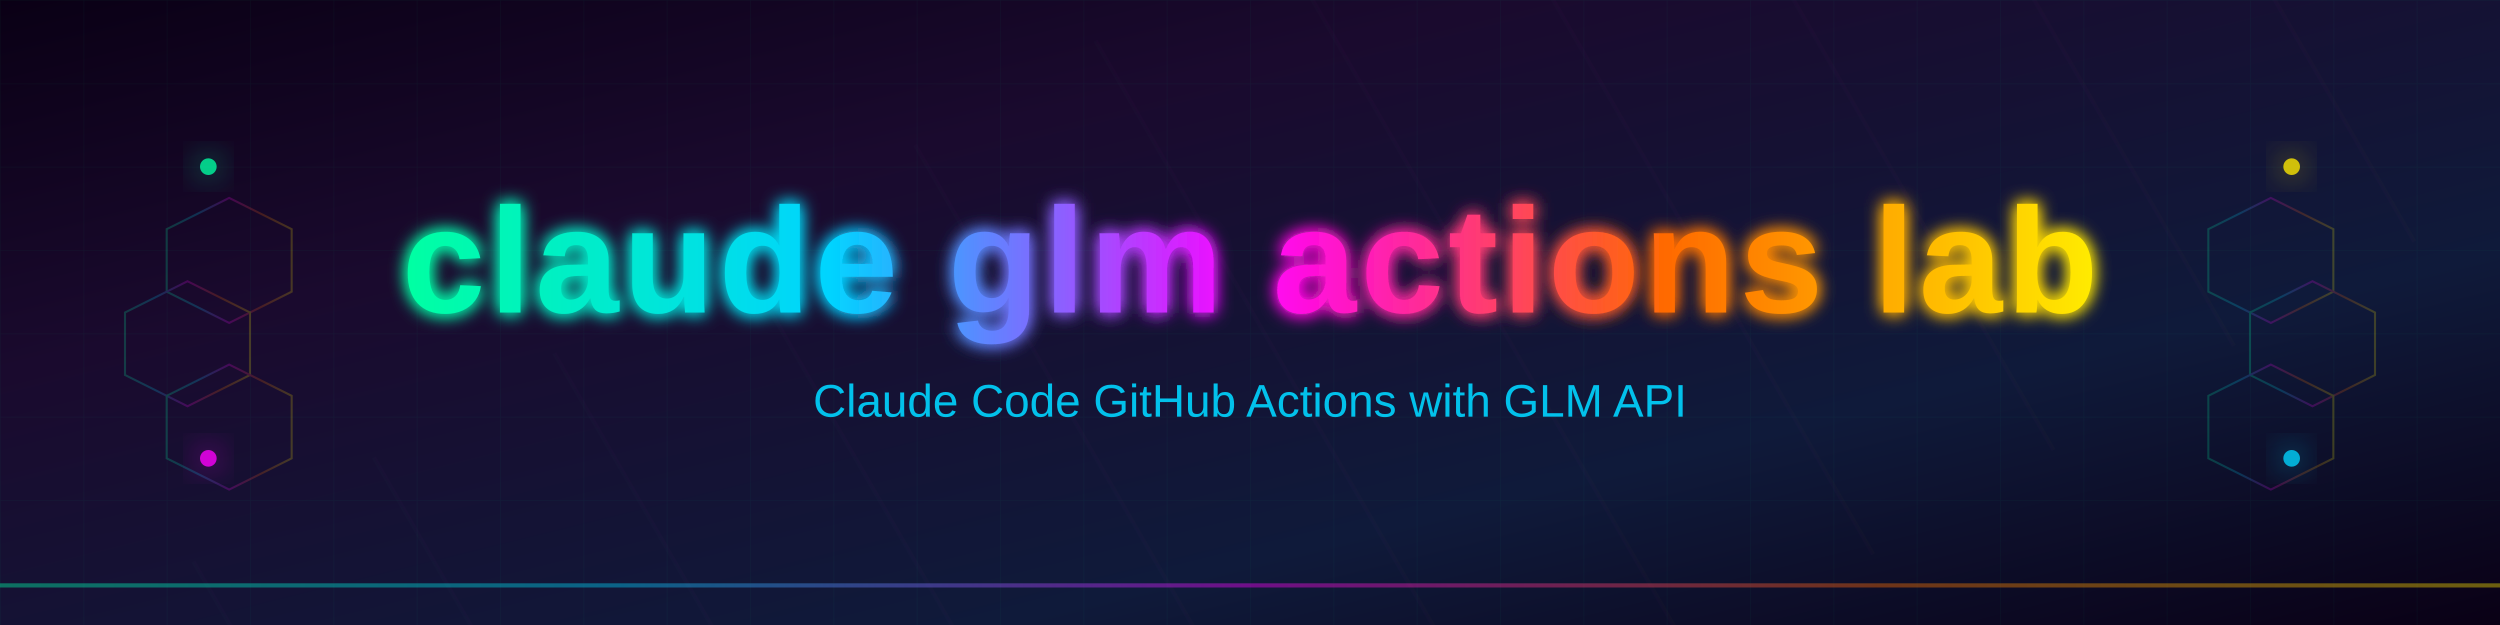
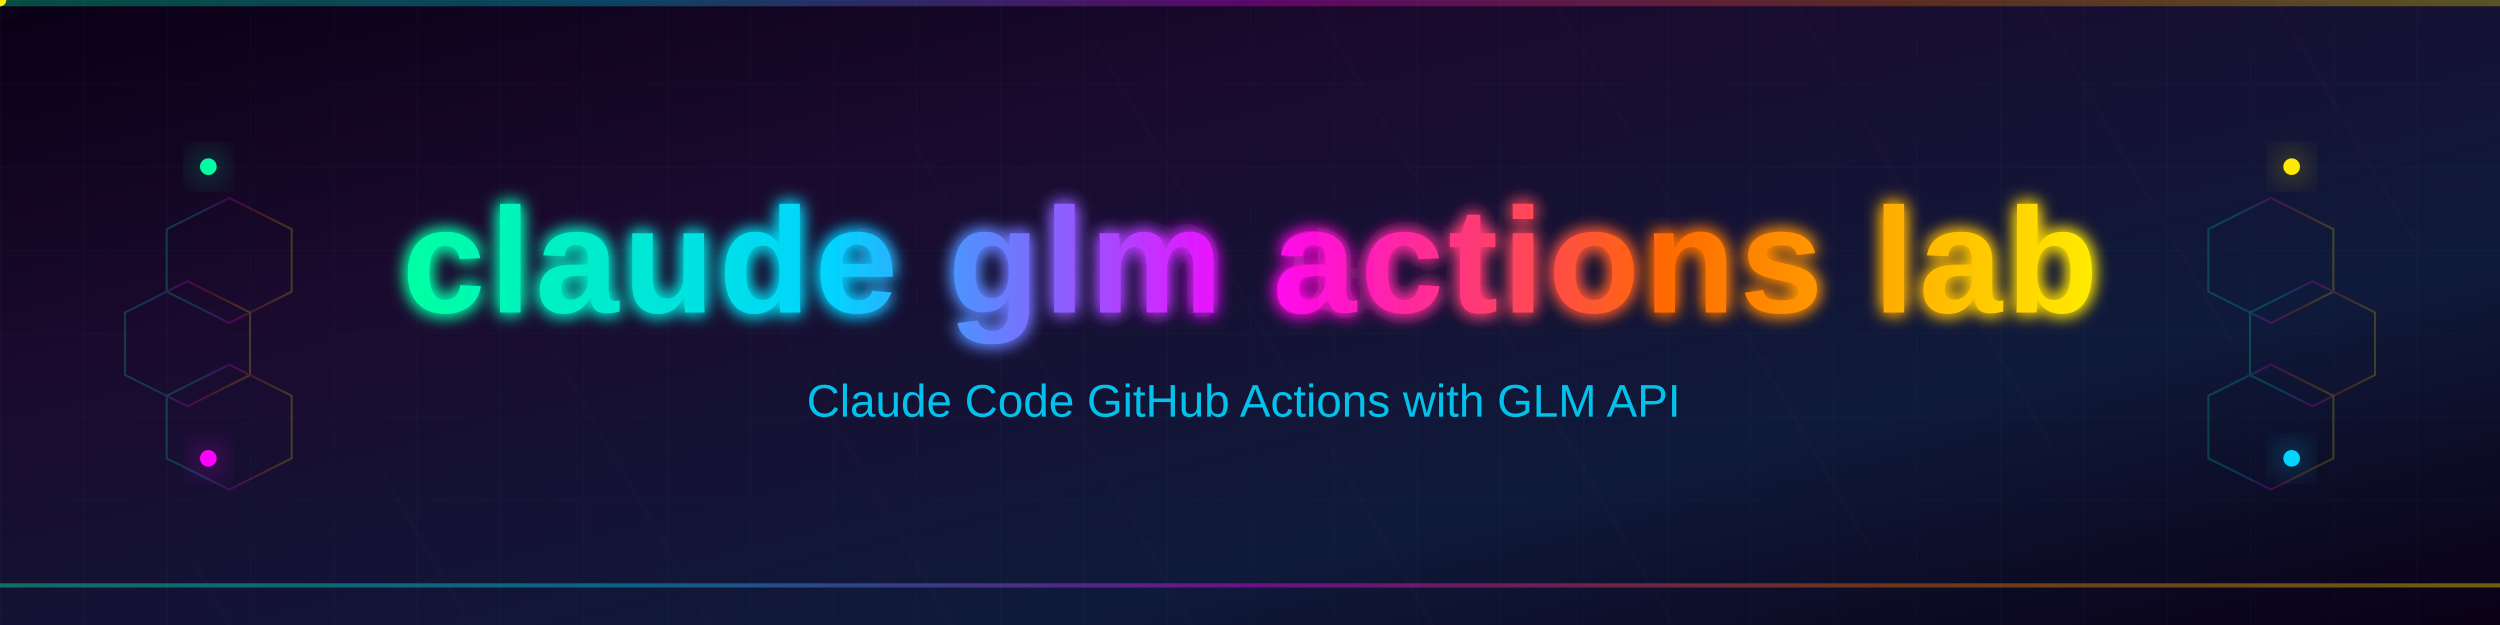
<svg xmlns="http://www.w3.org/2000/svg" viewBox="0 0 1200 300" width="1200" height="300">
  <defs>
    <linearGradient id="bg-gradient" x1="0%" y1="0%" x2="100%" y2="100%">
      <stop offset="0%" style="stop-color:#0a0015;stop-opacity:1" />
      <stop offset="30%" style="stop-color:#1a0a2e;stop-opacity:1" />
      <stop offset="70%" style="stop-color:#0f1a3a;stop-opacity:1" />
      <stop offset="100%" style="stop-color:#0a0015;stop-opacity:1" />
    </linearGradient>
    <linearGradient id="text-gradient" x1="0%" y1="0%" x2="100%" y2="0%">
-       <stop offset="0%" style="stop-color:#00ffa3;stop-opacity:1" />
-       <stop offset="25%" style="stop-color:#00d4ff;stop-opacity:1" />
-       <stop offset="50%" style="stop-color:#ff00ff;stop-opacity:1" />
-       <stop offset="75%" style="stop-color:#ff6b00;stop-opacity:1" />
-       <stop offset="100%" style="stop-color:#ffea00;stop-opacity:1" />
+       <stop offset="0%" style="stop-color:#00ffa3;stop-opacity:1">
+         <animate attributeName="stop-color" values="#00ffa3;#00d4ff;#ff00ff;#ff6b00;#ffea00;#00ffa3" dur="8s" repeatCount="indefinite" />
+       </stop>
+       <stop offset="25%" style="stop-color:#00d4ff;stop-opacity:1">
+         <animate attributeName="stop-color" values="#00d4ff;#ff00ff;#ff6b00;#ffea00;#00ffa3;#00d4ff" dur="8s" repeatCount="indefinite" />
+       </stop>
+       <stop offset="50%" style="stop-color:#ff00ff;stop-opacity:1">
+         <animate attributeName="stop-color" values="#ff00ff;#ff6b00;#ffea00;#00ffa3;#00d4ff;#ff00ff" dur="8s" repeatCount="indefinite" />
+       </stop>
+       <stop offset="75%" style="stop-color:#ff6b00;stop-opacity:1">
+         <animate attributeName="stop-color" values="#ff6b00;#ffea00;#00ffa3;#00d4ff;#ff00ff;#ff6b00" dur="8s" repeatCount="indefinite" />
+       </stop>
+       <stop offset="100%" style="stop-color:#ffea00;stop-opacity:1">
+         <animate attributeName="stop-color" values="#ffea00;#00ffa3;#00d4ff;#ff00ff;#ff6b00;#ffea00" dur="8s" repeatCount="indefinite" />
+       </stop>
    </linearGradient>
    <linearGradient id="glow-gradient" x1="0%" y1="0%" x2="100%" y2="0%">
      <stop offset="0%" style="stop-color:#00ffa3;stop-opacity:0.4" />
      <stop offset="50%" style="stop-color:#ff00ff;stop-opacity:0.4" />
      <stop offset="100%" style="stop-color:#ffea00;stop-opacity:0.4" />
    </linearGradient>
    <linearGradient id="stripe-gradient" x1="0%" y1="0%" x2="100%" y2="100%">
      <stop offset="0%" style="stop-color:#00ffa3;stop-opacity:0.05" />
      <stop offset="50%" style="stop-color:#ff00ff;stop-opacity:0.05" />
      <stop offset="100%" style="stop-color:#ffea00;stop-opacity:0.05" />
    </linearGradient>
    <filter id="glow" x="-50%" y="-50%" width="200%" height="200%">
-       <feGaussianBlur stdDeviation="4" result="coloredBlur" />
+       <feGaussianBlur stdDeviation="4" result="coloredBlur">
+         <animate attributeName="stdDeviation" values="4;6;4" dur="3s" repeatCount="indefinite" />
+       </feGaussianBlur>
      <feMerge>
        <feMergeNode in="coloredBlur" />
        <feMergeNode in="coloredBlur" />
        <feMergeNode in="SourceGraphic" />
      </feMerge>
    </filter>
    <filter id="intense-glow" x="-100%" y="-100%" width="300%" height="300%">
-       <feGaussianBlur stdDeviation="8" result="coloredBlur" />
+       <feGaussianBlur stdDeviation="8" result="coloredBlur">
+         <animate attributeName="stdDeviation" values="8;12;8" dur="2s" repeatCount="indefinite" />
+       </feGaussianBlur>
      <feMerge>
        <feMergeNode in="coloredBlur" />
        <feMergeNode in="SourceGraphic" />
      </feMerge>
    </filter>
    <pattern id="cyber-grid" width="40" height="40" patternUnits="userSpaceOnUse">
      <path d="M 40 0 L 0 0 0 40" fill="none" stroke="#00ffa3" stroke-width="0.5" stroke-opacity="0.1" />
    </pattern>
+     <style>
+       @keyframes pulse {
+         0%, 100% { opacity: 0.8; r: 4; }
+         50% { opacity: 1; r: 6; }
+       }
+       @keyframes rotateHex {
+         0% { transform: rotate(0deg); transform-origin: center; }
+         100% { transform: rotate(360deg); transform-origin: center; }
+       }
+       @keyframes floatLine {
+         0% { transform: translateX(-100px); opacity: 0; }
+         50% { opacity: 0.5; }
+         100% { transform: translateX(1300px); opacity: 0; }
+       }
+       @keyframes scanline {
+         0% { transform: translateY(-50px); opacity: 0; }
+         50% { opacity: 0.3; }
+         100% { transform: translateY(350px); opacity: 0; }
+       }
+       .orb {
+         animation: pulse 2s ease-in-out infinite;
+       }
+       .orb-delay-1 { animation-delay: 0.5s; }
+       .orb-delay-2 { animation-delay: 1s; }
+       .orb-delay-3 { animation-delay: 1.5s; }
+       .hexagon {
+         animation: rotateHex 20s linear infinite;
+         transform-origin: center;
+       }
+       .scanline {
+         animation: scanline 4s linear infinite;
+       }
+     </style>
  </defs>
  <rect width="1200" height="300" fill="url(#bg-gradient)" />
  <rect width="1200" height="300" fill="url(#cyber-grid)" opacity="0.5" />
  <g opacity="0.3">
-     <rect x="0" y="0" width="2" height="400" fill="url(#stripe-gradient)" transform="rotate(-30 600 150)" />
-     <rect x="100" y="0" width="2" height="400" fill="url(#stripe-gradient)" transform="rotate(-30 600 150)" />
-     <rect x="200" y="0" width="2" height="400" fill="url(#stripe-gradient)" transform="rotate(-30 600 150)" />
-     <rect x="300" y="0" width="2" height="400" fill="url(#stripe-gradient)" transform="rotate(-30 600 150)" />
-     <rect x="400" y="0" width="2" height="400" fill="url(#stripe-gradient)" transform="rotate(-30 600 150)" />
-     <rect x="500" y="0" width="2" height="400" fill="url(#stripe-gradient)" transform="rotate(-30 600 150)" />
-     <rect x="600" y="0" width="2" height="400" fill="url(#stripe-gradient)" transform="rotate(-30 600 150)" />
-     <rect x="700" y="0" width="2" height="400" fill="url(#stripe-gradient)" transform="rotate(-30 600 150)" />
-     <rect x="800" y="0" width="2" height="400" fill="url(#stripe-gradient)" transform="rotate(-30 600 150)" />
-     <rect x="900" y="0" width="2" height="400" fill="url(#stripe-gradient)" transform="rotate(-30 600 150)" />
-     <rect x="1000" y="0" width="2" height="400" fill="url(#stripe-gradient)" transform="rotate(-30 600 150)" />
-     <rect x="1100" y="0" width="2" height="400" fill="url(#stripe-gradient)" transform="rotate(-30 600 150)" />
-     <rect x="1200" y="0" width="2" height="400" fill="url(#stripe-gradient)" transform="rotate(-30 600 150)" />
+     <rect x="0" y="0" width="2" height="400" fill="url(#stripe-gradient)" transform="rotate(-30 600 150)">
+       <animateTransform attributeName="transform" type="translate" values="0,0; 50,0; 0,0" dur="10s" repeatCount="indefinite" />
+     </rect>
+     <rect x="100" y="0" width="2" height="400" fill="url(#stripe-gradient)" transform="rotate(-30 600 150)">
+       <animateTransform attributeName="transform" type="translate" values="0,0; 50,0; 0,0" dur="10s" repeatCount="indefinite" begin="0.5s" />
+     </rect>
+     <rect x="200" y="0" width="2" height="400" fill="url(#stripe-gradient)" transform="rotate(-30 600 150)">
+       <animateTransform attributeName="transform" type="translate" values="0,0; 50,0; 0,0" dur="10s" repeatCount="indefinite" begin="1s" />
+     </rect>
+     <rect x="300" y="0" width="2" height="400" fill="url(#stripe-gradient)" transform="rotate(-30 600 150)">
+       <animateTransform attributeName="transform" type="translate" values="0,0; 50,0; 0,0" dur="10s" repeatCount="indefinite" begin="1.5s" />
+     </rect>
+     <rect x="400" y="0" width="2" height="400" fill="url(#stripe-gradient)" transform="rotate(-30 600 150)">
+       <animateTransform attributeName="transform" type="translate" values="0,0; 50,0; 0,0" dur="10s" repeatCount="indefinite" begin="2s" />
+     </rect>
+     <rect x="500" y="0" width="2" height="400" fill="url(#stripe-gradient)" transform="rotate(-30 600 150)">
+       <animateTransform attributeName="transform" type="translate" values="0,0; 50,0; 0,0" dur="10s" repeatCount="indefinite" begin="2.5s" />
+     </rect>
+     <rect x="600" y="0" width="2" height="400" fill="url(#stripe-gradient)" transform="rotate(-30 600 150)">
+       <animateTransform attributeName="transform" type="translate" values="0,0; 50,0; 0,0" dur="10s" repeatCount="indefinite" begin="3s" />
+     </rect>
+     <rect x="700" y="0" width="2" height="400" fill="url(#stripe-gradient)" transform="rotate(-30 600 150)">
+       <animateTransform attributeName="transform" type="translate" values="0,0; 50,0; 0,0" dur="10s" repeatCount="indefinite" begin="3.5s" />
+     </rect>
+     <rect x="800" y="0" width="2" height="400" fill="url(#stripe-gradient)" transform="rotate(-30 600 150)">
+       <animateTransform attributeName="transform" type="translate" values="0,0; 50,0; 0,0" dur="10s" repeatCount="indefinite" begin="4s" />
+     </rect>
+     <rect x="900" y="0" width="2" height="400" fill="url(#stripe-gradient)" transform="rotate(-30 600 150)">
+       <animateTransform attributeName="transform" type="translate" values="0,0; 50,0; 0,0" dur="10s" repeatCount="indefinite" begin="4.5s" />
+     </rect>
+     <rect x="1000" y="0" width="2" height="400" fill="url(#stripe-gradient)" transform="rotate(-30 600 150)">
+       <animateTransform attributeName="transform" type="translate" values="0,0; 50,0; 0,0" dur="10s" repeatCount="indefinite" begin="5s" />
+     </rect>
+     <rect x="1100" y="0" width="2" height="400" fill="url(#stripe-gradient)" transform="rotate(-30 600 150)">
+       <animateTransform attributeName="transform" type="translate" values="0,0; 50,0; 0,0" dur="10s" repeatCount="indefinite" begin="5.5s" />
+     </rect>
+     <rect x="1200" y="0" width="2" height="400" fill="url(#stripe-gradient)" transform="rotate(-30 600 150)">
+       <animateTransform attributeName="transform" type="translate" values="0,0; 50,0; 0,0" dur="10s" repeatCount="indefinite" begin="6s" />
+     </rect>
  </g>
  <g stroke="url(#text-gradient)" stroke-width="1" fill="none" opacity="0.2">
-     <path d="M 80 110 L 110 95 L 140 110 L 140 140 L 110 155 L 80 140 Z" />
-     <path d="M 60 150 L 90 135 L 120 150 L 120 180 L 90 195 L 60 180 Z" />
-     <path d="M 80 190 L 110 175 L 140 190 L 140 220 L 110 235 L 80 220 Z" />
-     <path d="M 1060 110 L 1090 95 L 1120 110 L 1120 140 L 1090 155 L 1060 140 Z" />
-     <path d="M 1080 150 L 1110 135 L 1140 150 L 1140 180 L 1110 195 L 1080 180 Z" />
-     <path d="M 1060 190 L 1090 175 L 1120 190 L 1120 220 L 1090 235 L 1060 220 Z" />
+     <g class="hexagon" style="transform-origin: 110px 165px;">
+       <path d="M 80 110 L 110 95 L 140 110 L 140 140 L 110 155 L 80 140 Z" />
+       <path d="M 60 150 L 90 135 L 120 150 L 120 180 L 90 195 L 60 180 Z" />
+       <path d="M 80 190 L 110 175 L 140 190 L 140 220 L 110 235 L 80 220 Z" />
+     </g>
+     <g class="hexagon" style="transform-origin: 1090px 165px; animation-direction: reverse;">
+       <path d="M 1060 110 L 1090 95 L 1120 110 L 1120 140 L 1090 155 L 1060 140 Z" />
+       <path d="M 1080 150 L 1110 135 L 1140 150 L 1140 180 L 1110 195 L 1080 180 Z" />
+       <path d="M 1060 190 L 1090 175 L 1120 190 L 1120 220 L 1090 235 L 1060 220 Z" />
+     </g>
  </g>
-   <circle cx="100" cy="80" r="4" fill="#00ffa3" filter="url(#intense-glow)" opacity="0.8" />
-   <circle cx="1100" cy="80" r="4" fill="#ffea00" filter="url(#intense-glow)" opacity="0.8" />
-   <circle cx="100" cy="220" r="4" fill="#ff00ff" filter="url(#intense-glow)" opacity="0.8" />
-   <circle cx="1100" cy="220" r="4" fill="#00d4ff" filter="url(#intense-glow)" opacity="0.8" />
+   <circle cx="100" cy="80" r="4" fill="#00ffa3" filter="url(#intense-glow)" class="orb" />
+   <circle cx="1100" cy="80" r="4" fill="#ffea00" filter="url(#intense-glow)" class="orb orb-delay-1" />
+   <circle cx="100" cy="220" r="4" fill="#ff00ff" filter="url(#intense-glow)" class="orb orb-delay-2" />
+   <circle cx="1100" cy="220" r="4" fill="#00d4ff" filter="url(#intense-glow)" class="orb orb-delay-3" />
+   <rect class="scanline" x="0" y="0" width="1200" height="3" fill="url(#text-gradient)" opacity="0.3" />
  <g filter="url(#glow)">
    <text x="600" y="150" font-family="Arial, sans-serif" font-size="72" font-weight="bold" fill="url(#text-gradient)" text-anchor="middle" letter-spacing="2">claude glm actions lab</text>
  </g>
-   <text x="600" y="200" font-family="Arial, sans-serif" font-size="22" fill="#00d4ff" text-anchor="middle" opacity="0.9">Claude Code GitHub Actions with GLM API</text>
-   <line x1="300" y1="220" x2="900" y2="220" stroke="url(#text-gradient)" stroke-width="2" opacity="0.5" />
-   <rect x="0" y="280" width="1200" height="2" fill="url(#text-gradient)" opacity="0.4" />
+   <text x="600" y="200" font-family="Arial, sans-serif" font-size="22" fill="#00d4ff" text-anchor="middle" opacity="0.9">
+     Claude Code GitHub Actions with GLM API
+     <animate attributeName="opacity" values="0.9;1;0.9" dur="4s" repeatCount="indefinite" />
+   </text>
+   <line x1="300" y1="220" x2="900" y2="220" stroke="url(#text-gradient)" stroke-width="2" opacity="0.5">
+     <animate attributeName="opacity" values="0.3;0.7;0.3" dur="3s" repeatCount="indefinite" />
+   </line>
+   <g>
+     <rect x="0" y="280" width="1200" height="2" fill="url(#text-gradient)" opacity="0.4">
+       <animate attributeName="opacity" values="0.2;0.6;0.2" dur="5s" repeatCount="indefinite" />
+     </rect>
+     <circle r="3" fill="#00ffa3" filter="url(#intense-glow)">
+       <animateMotion dur="6s" repeatCount="indefinite" path="M 0,281 L 1200,281" />
+       <animate attributeName="opacity" values="0;1;1;0" dur="6s" repeatCount="indefinite" />
+     </circle>
+     <circle r="3" fill="#ff00ff" filter="url(#intense-glow)">
+       <animateMotion dur="8s" repeatCount="indefinite" path="M 0,281 L 1200,281" begin="2s" />
+       <animate attributeName="opacity" values="0;1;1;0" dur="8s" repeatCount="indefinite" begin="2s" />
+     </circle>
+     <circle r="3" fill="#ffea00" filter="url(#intense-glow)">
+       <animateMotion dur="7s" repeatCount="indefinite" path="M 0,281 L 1200,281" begin="4s" />
+       <animate attributeName="opacity" values="0;1;1;0" dur="7s" repeatCount="indefinite" begin="4s" />
+     </circle>
+   </g>
</svg>
